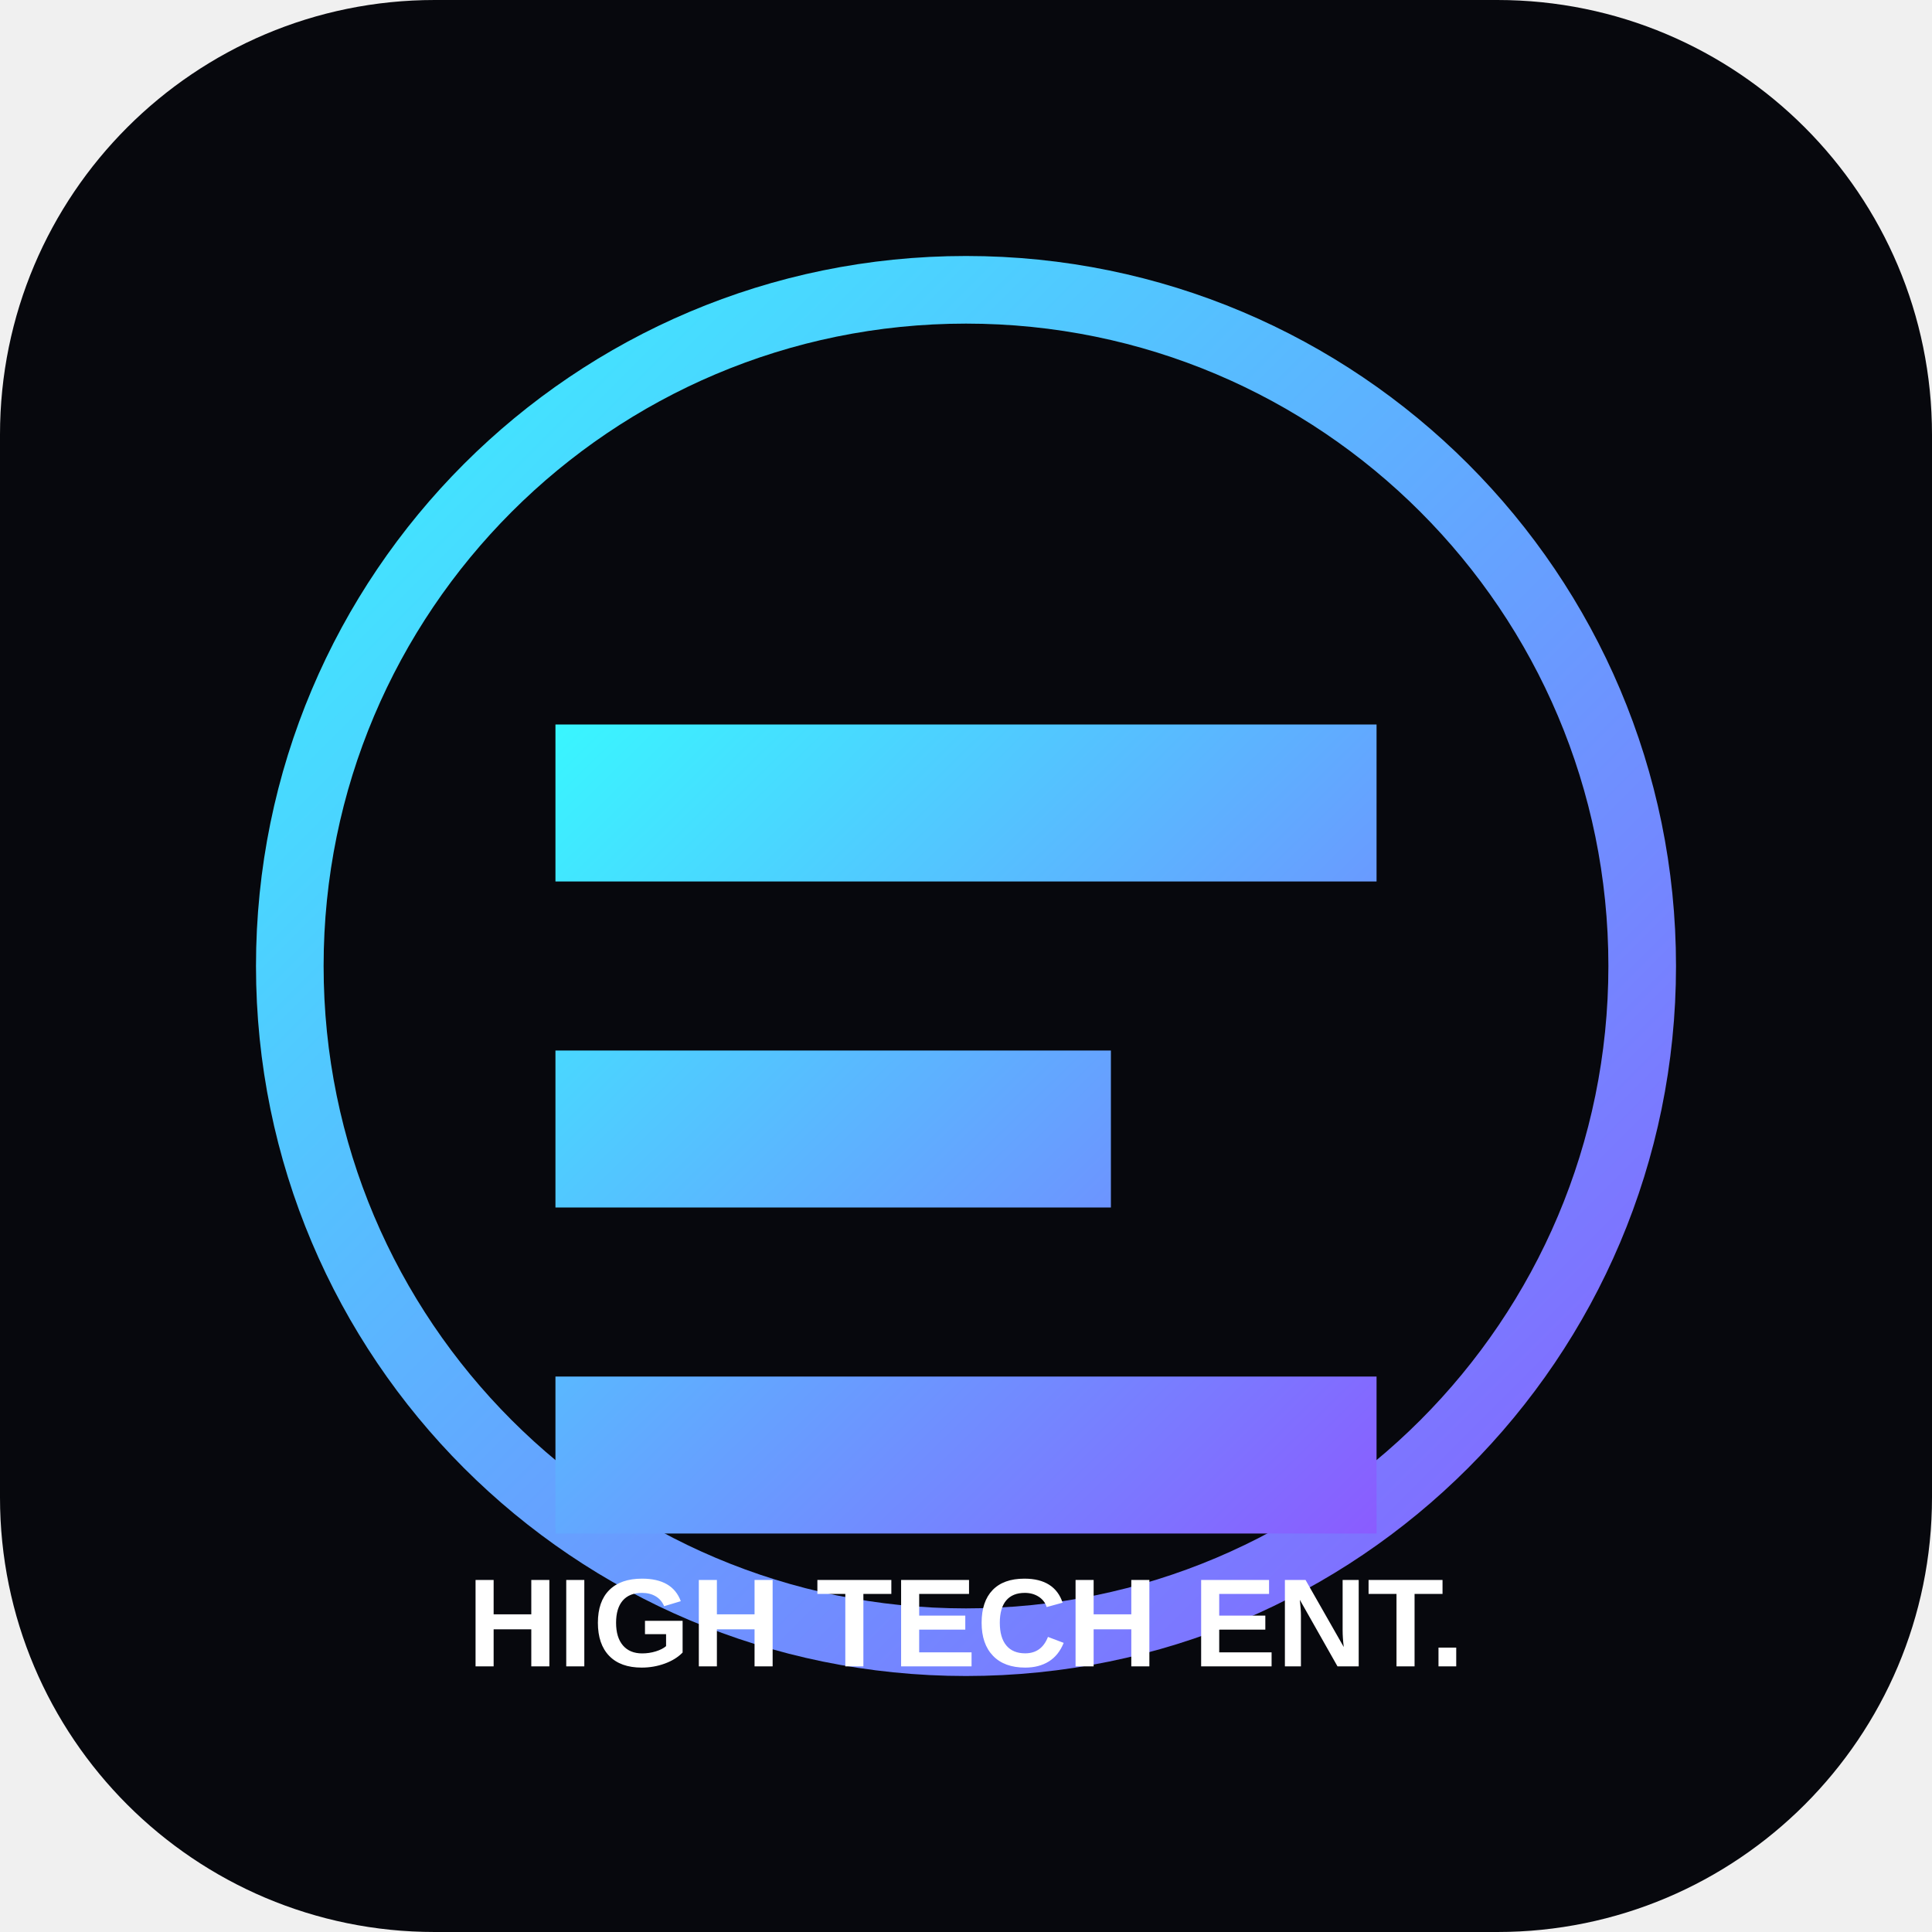
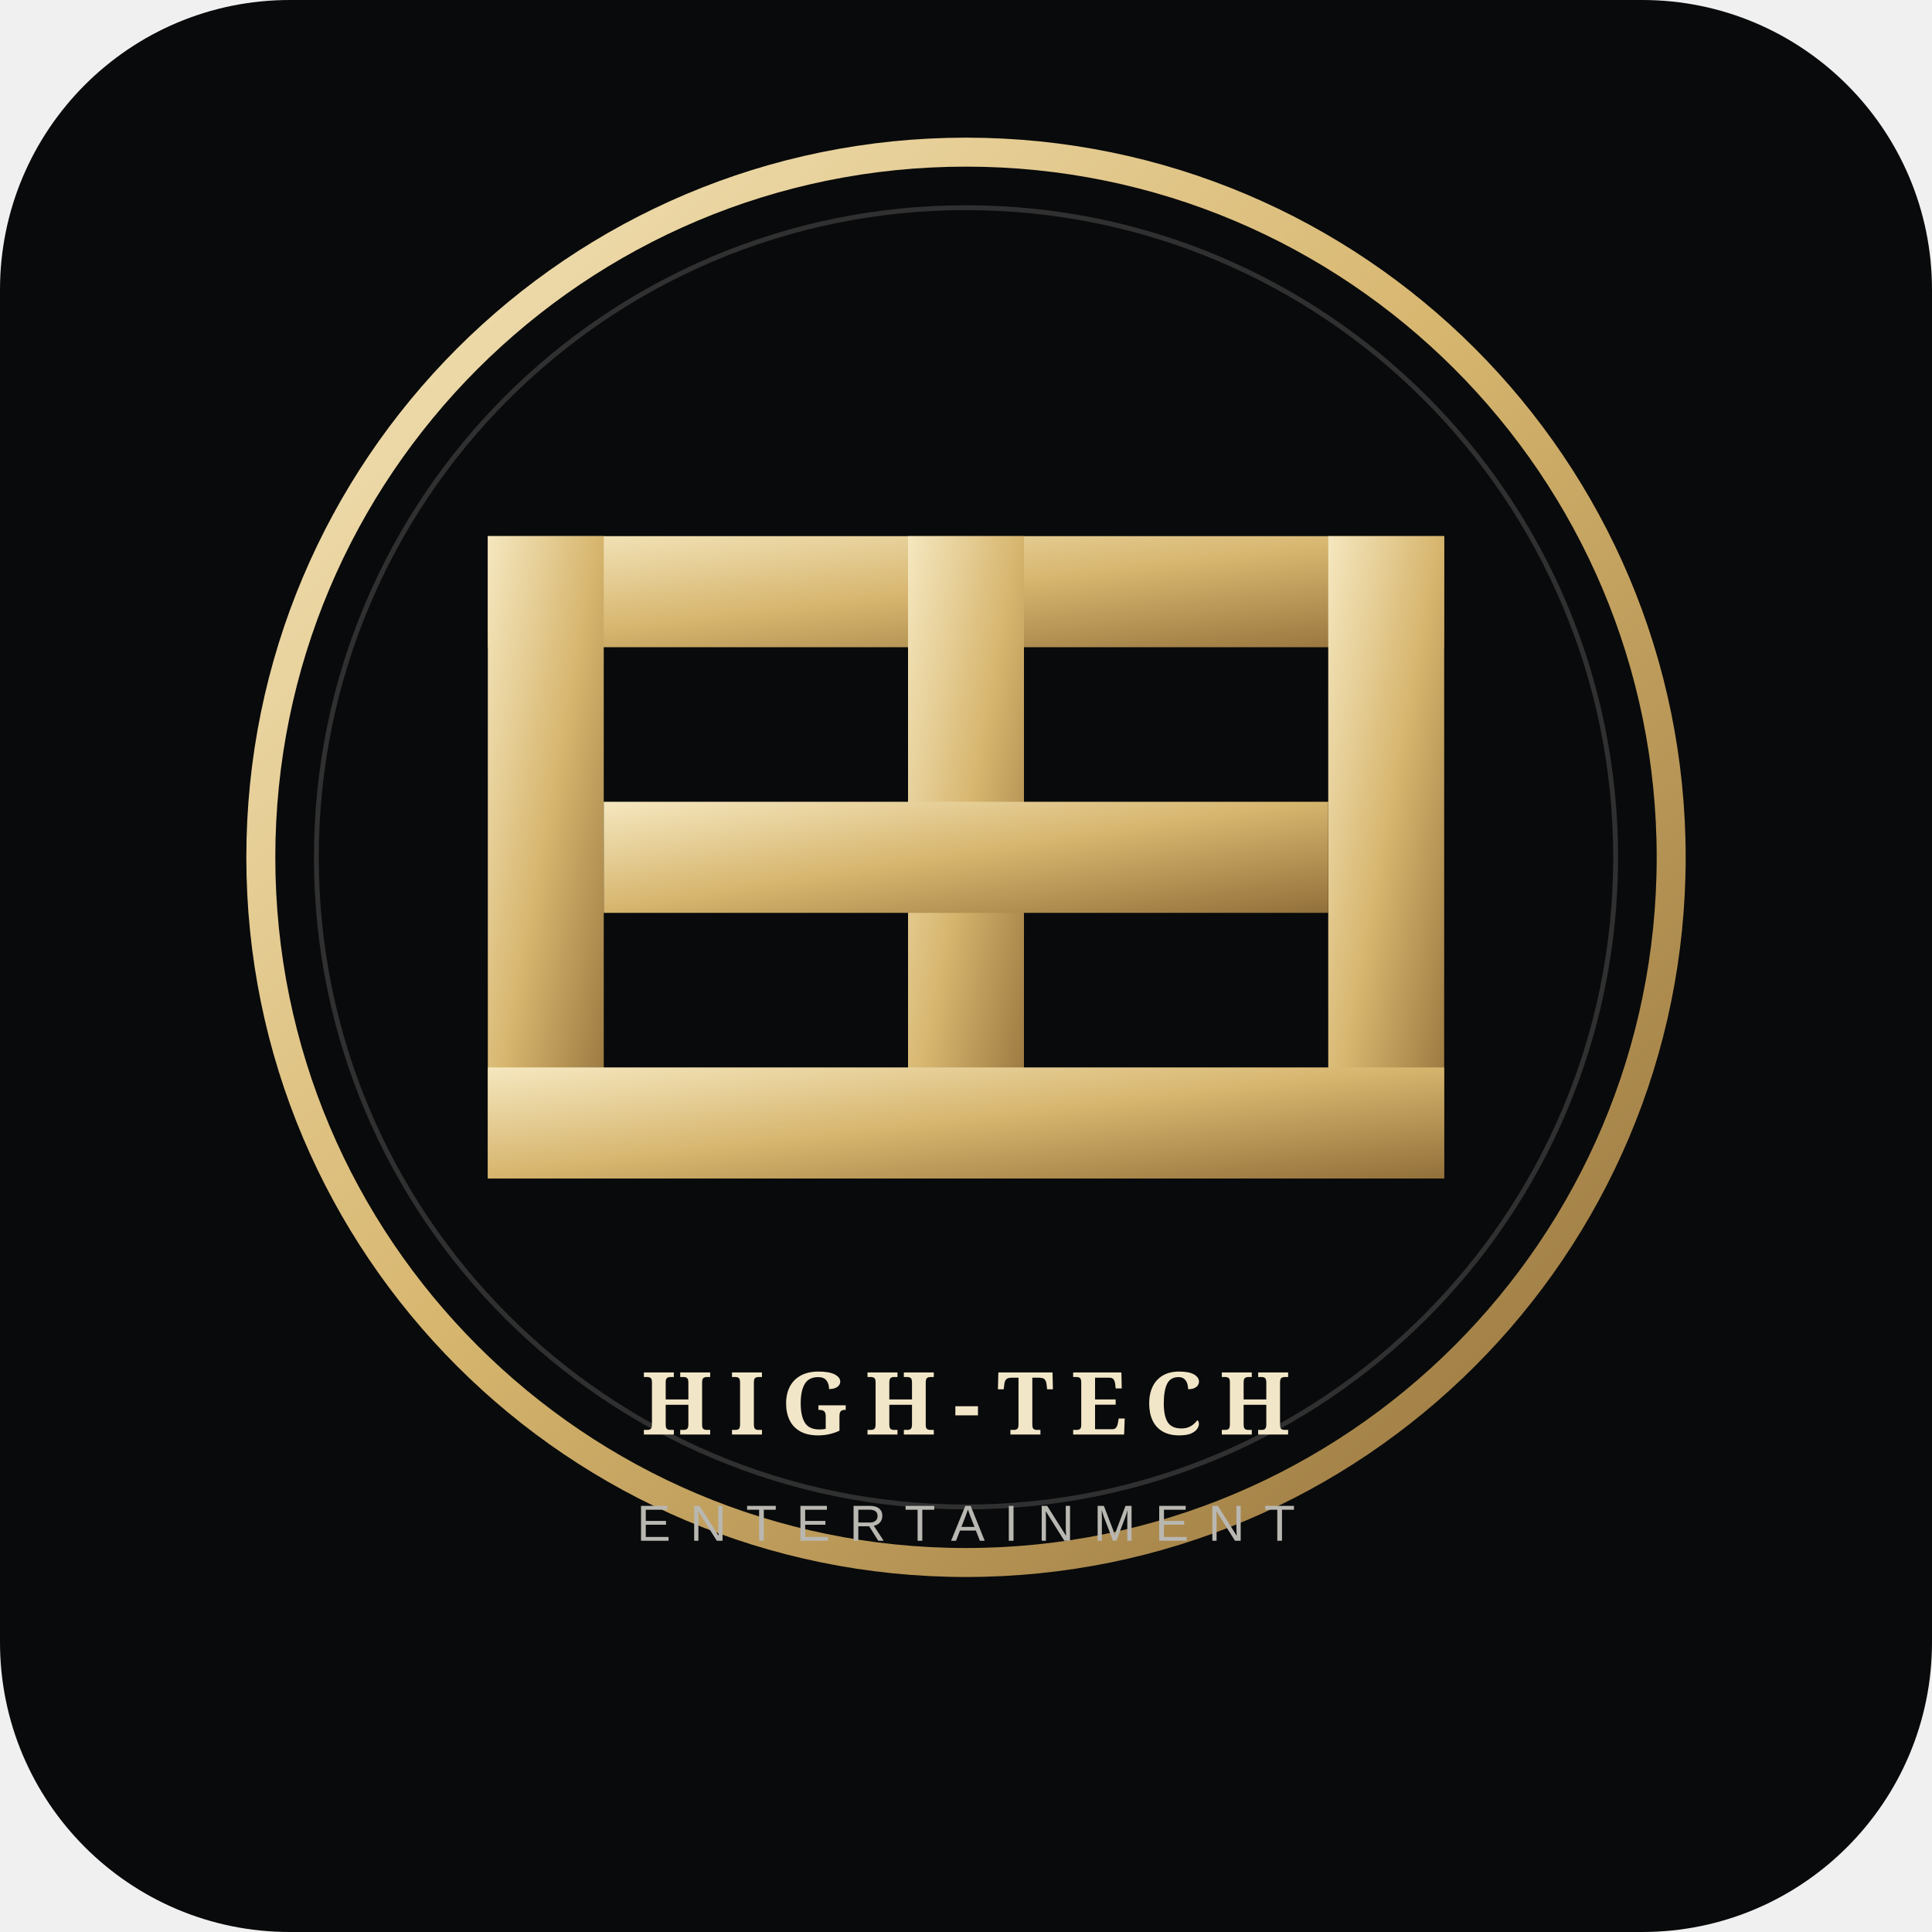
- <svg xmlns="http://www.w3.org/2000/svg" viewBox="0 0 800 800">
+ <svg xmlns="http://www.w3.org/2000/svg" viewBox="0 0 800 800" role="img" aria-labelledby="title desc">
  <defs>
-     <linearGradient id="g" x1="0" x2="1" y1="0" y2="1">
-       <stop stop-color="#39f6ff" />
-       <stop offset="1" stop-color="#8a5cff" />
+     <linearGradient id="gold" x1="0" y1="0" x2="1" y2="1">
+       <stop offset="0" stop-color="#f5e7bf" />
+       <stop offset=".48" stop-color="#d7b66f" />
+       <stop offset="1" stop-color="#92703a" />
    </linearGradient>
  </defs>
-   <rect width="800" height="800" rx="180" fill="#07080d" />
-   <circle cx="400" cy="400" r="280" fill="none" stroke="url(#g)" stroke-width="28" />
-   <path d="M230 300h340v65H230zm0 135h230v65H230zm0 135h340v65H230z" fill="url(#g)" />
-   <text x="400" y="690" fill="#fff" font-family="Arial,sans-serif" font-size="52" text-anchor="middle" font-weight="800">HIGH TECH ENT.</text>
+   <rect width="800" height="800" rx="120" fill="#090a0b" />
+   <circle cx="400" cy="355" r="292" fill="none" stroke="url(#gold)" stroke-width="12" />
+   <circle cx="400" cy="355" r="269" fill="none" stroke="#ffffff" stroke-opacity=".16" stroke-width="2" />
+   <path d="M202 222h396v46H202z" fill="url(#gold)" />
+   <path d="M202 222h48v266h-48z" fill="url(#gold)" />
+   <path d="M550 222h48v266h-48z" fill="url(#gold)" />
+   <path d="M376 222h48v266h-48z" fill="url(#gold)" />
+   <path d="M250 332h300v46H250z" fill="url(#gold)" />
+   <path d="M202 442h396v46H202z" fill="url(#gold)" />
+   <text x="400" y="594" text-anchor="middle" fill="#f2e6c8" font-family="Georgia,serif" font-size="36" font-weight="700" letter-spacing="7">HIGH-TECH</text>
+   <text x="400" y="638" text-anchor="middle" fill="#b9b7b1" font-family="Arial,sans-serif" font-size="21" letter-spacing="8">ENTERTAINMENT</text>
</svg>
